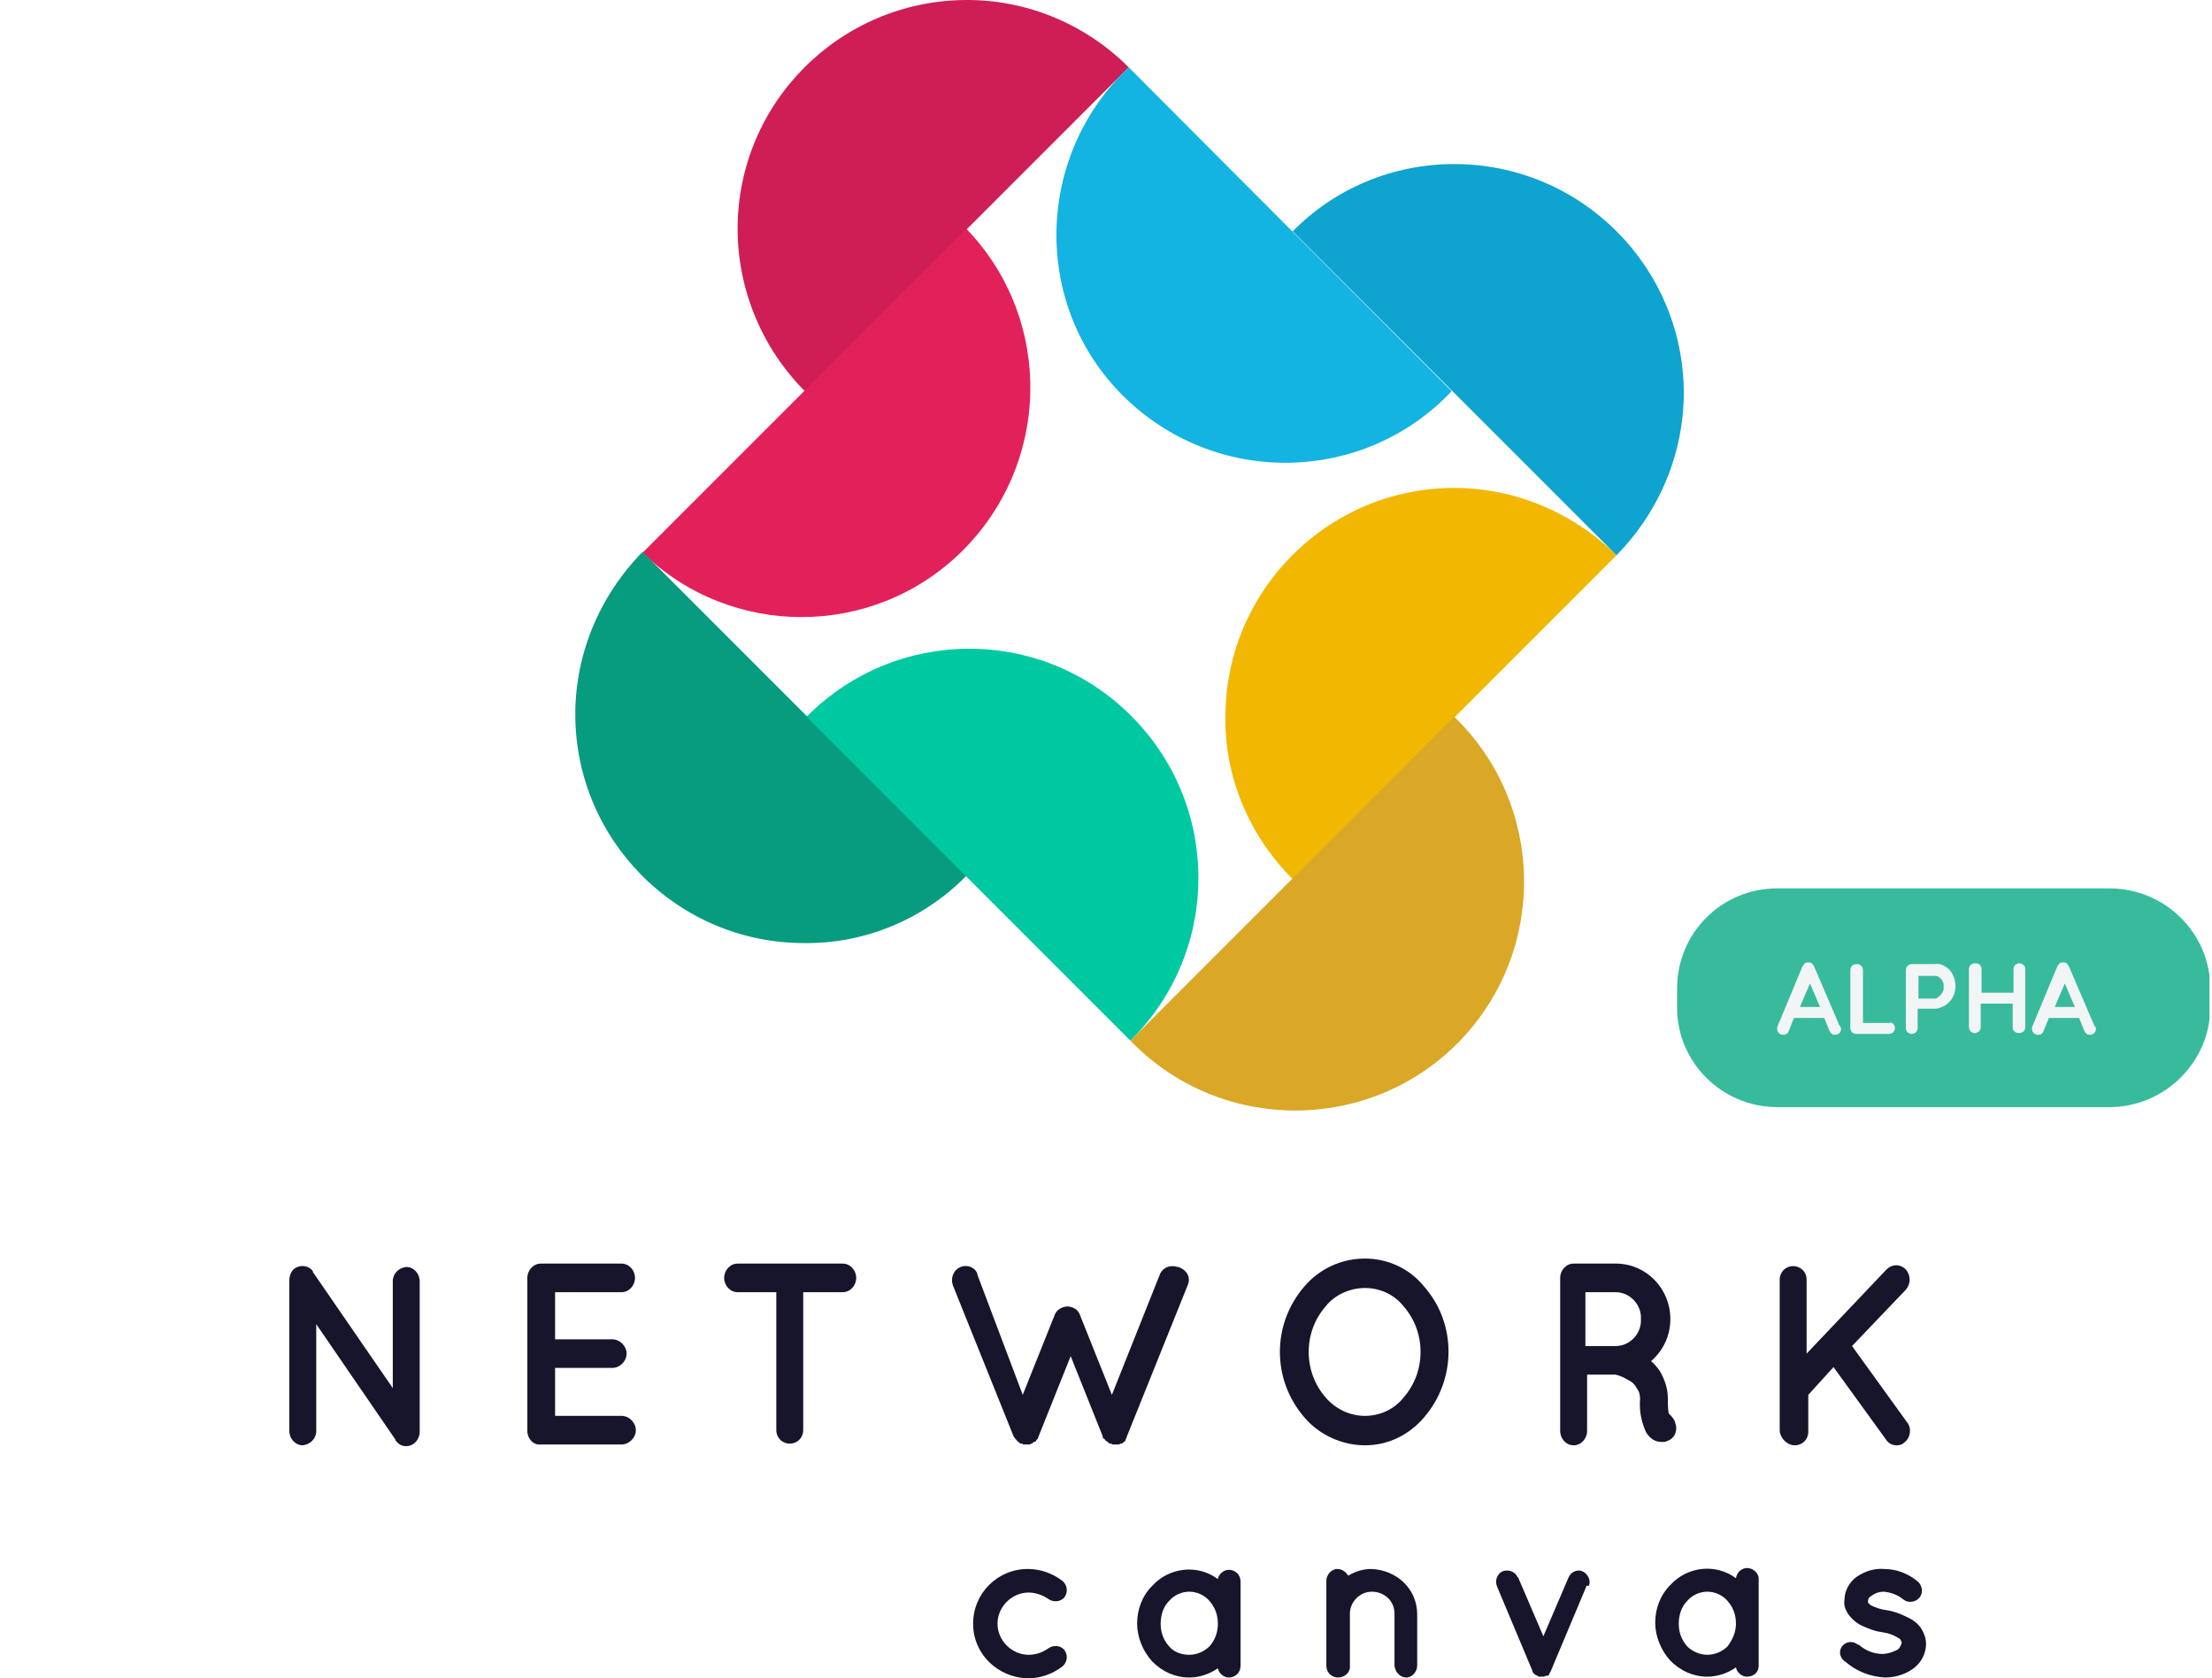
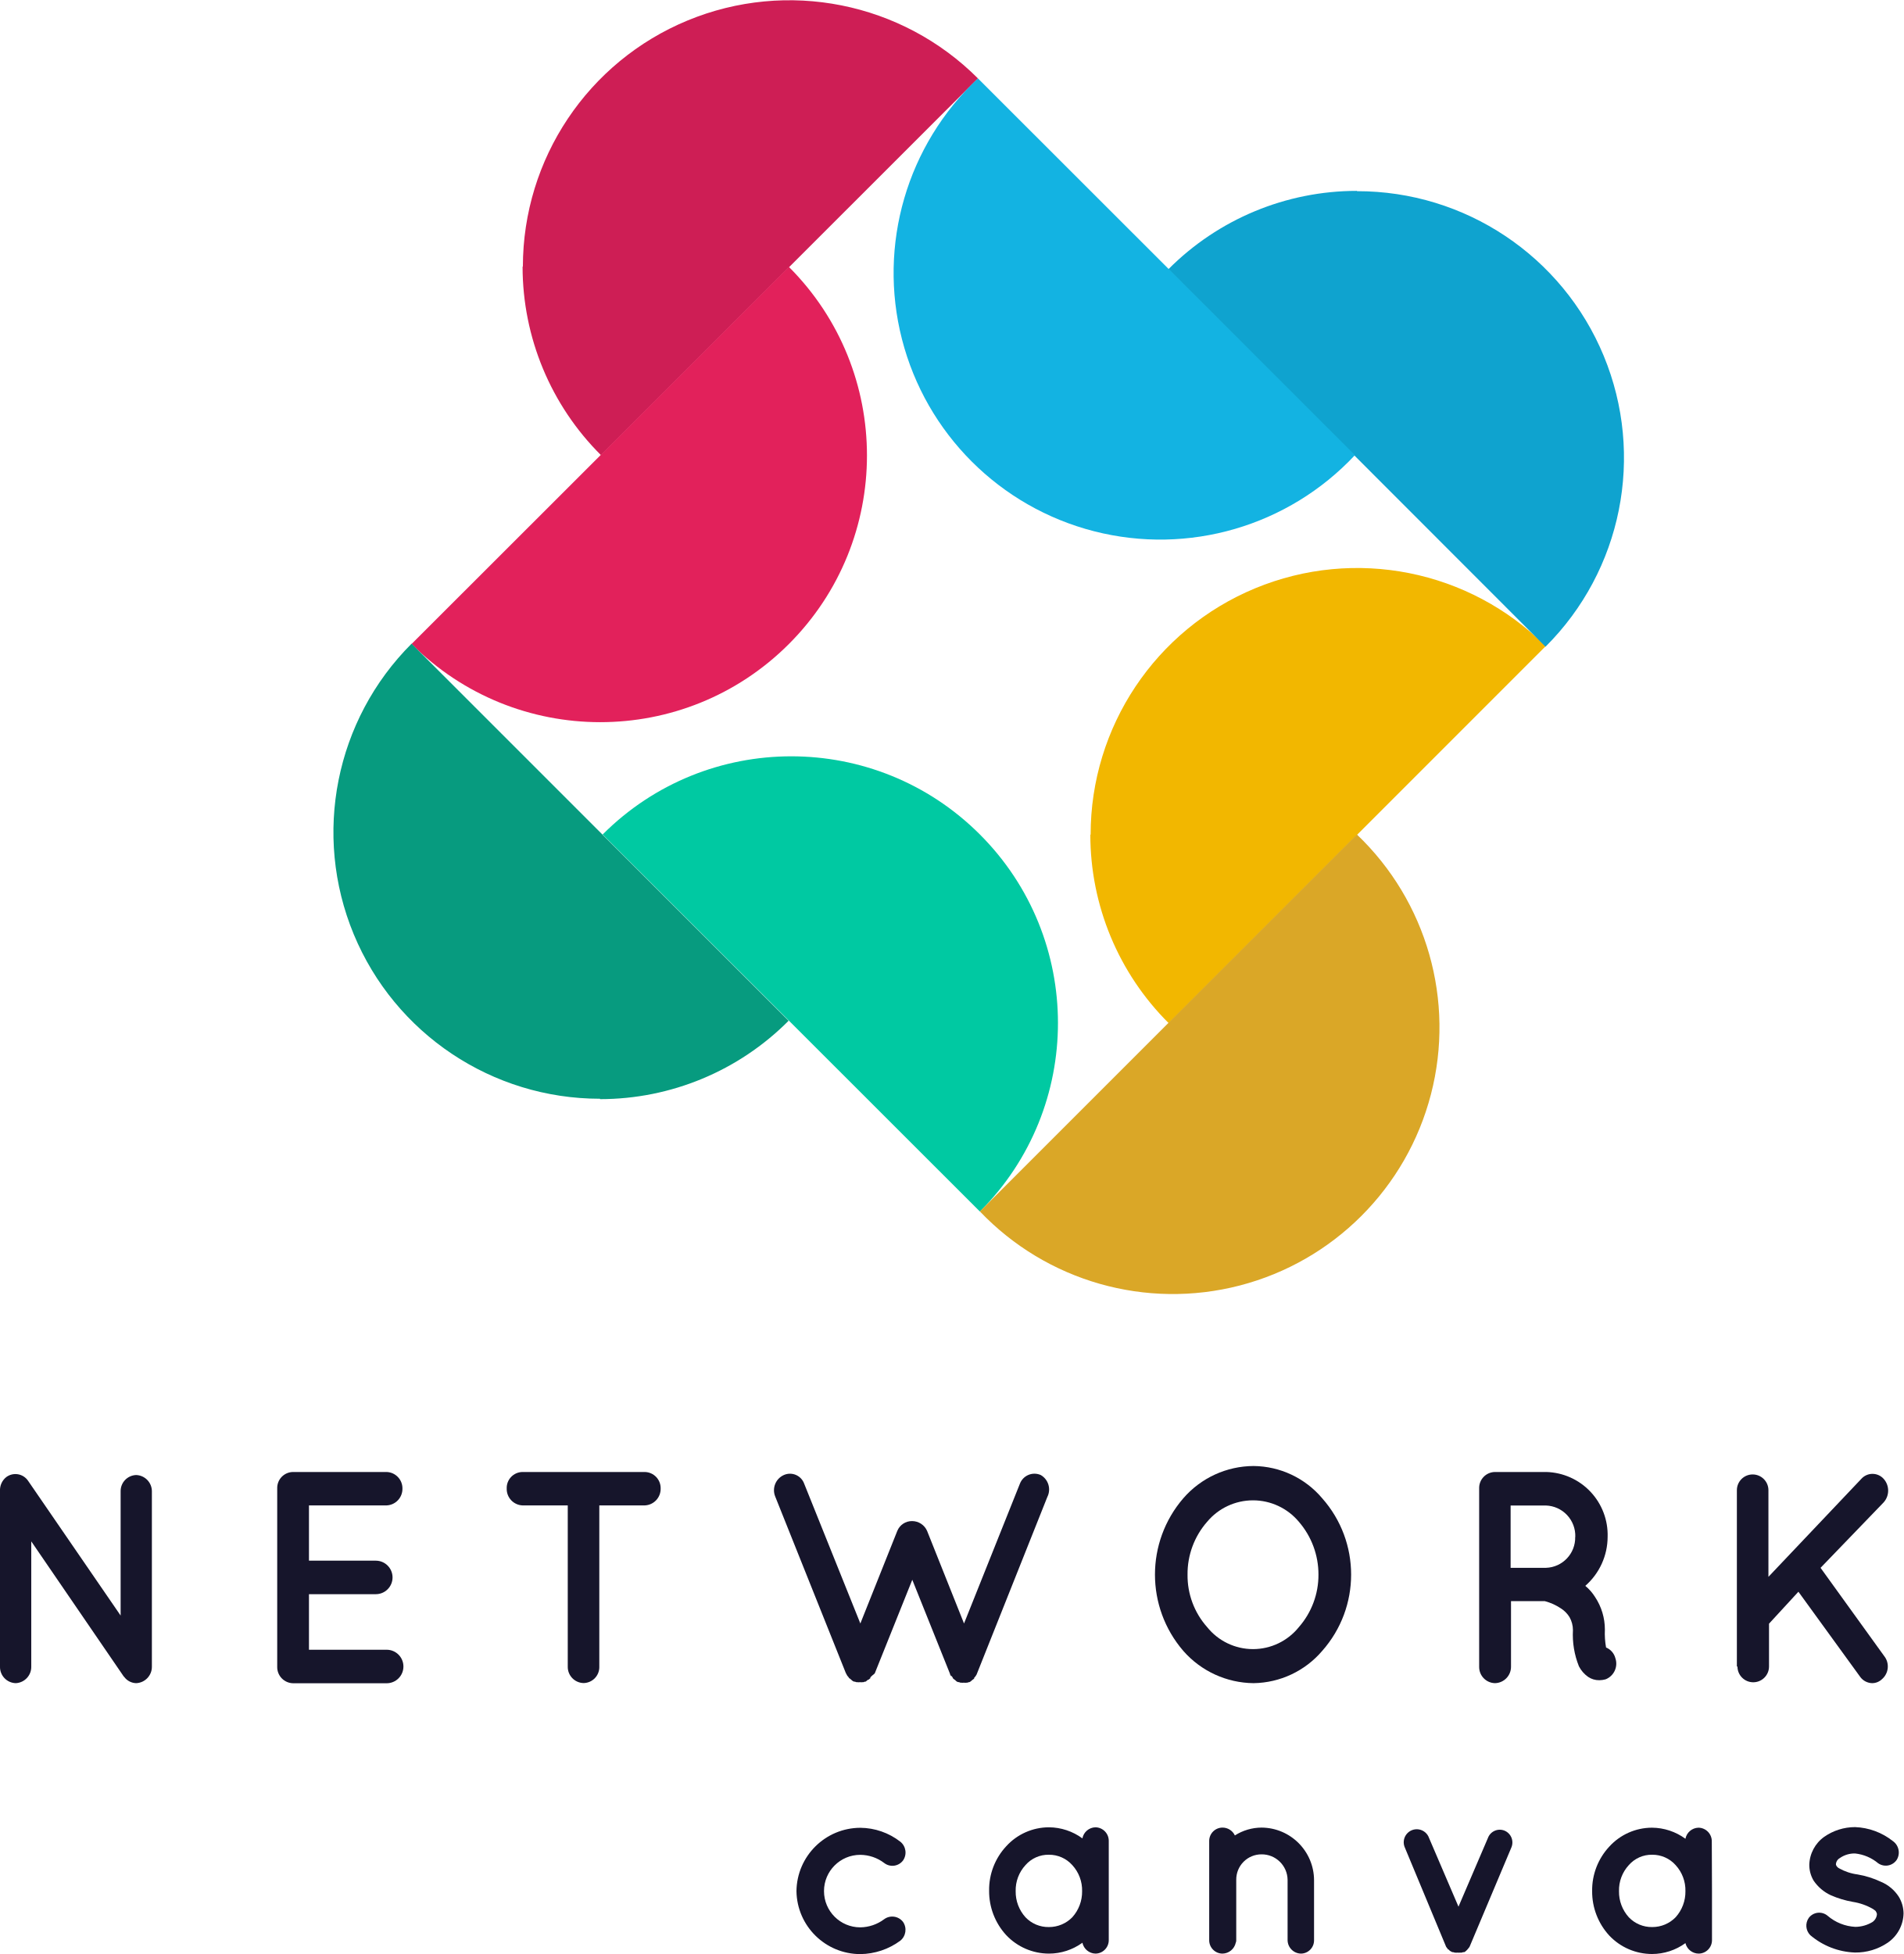
- <svg xmlns="http://www.w3.org/2000/svg" xmlns:xlink="http://www.w3.org/1999/xlink" version="1.1" id="Layer_1" x="0px" y="0px" viewBox="0 0 263 199.4" style="enable-background:new 0 0 263 199.4;" xml:space="preserve">
-   <style type="text/css">
- 	.st0{fill:#CE1E55;}
- 	.st1{fill:#E2215B;}
- 	.st2{fill:#079B7F;}
- 	.st3{fill:#00C9A2;}
- 	.st4{fill:#F2B700;}
- 	.st5{fill:#DAA727;}
- 	.st6{fill:#0FA3CF;}
- 	.st7{fill:#13B3E2;}
- 	.st8{fill:#16152B;}
- 	.st9{fill:none;}
- 	.st10{clip-path:url(#SVGID_2_);}
- 	.st11{clip-path:url(#SVGID_4_);}
- 	.st12{fill:#38BB9C;}
- 	.st13{enable-background:new    ;}
- 	.st14{fill:#F2F5F5;}
- </style>
-   <g>
-     <path class="st0" d="M87.7,27.2C87.7,12.2,99.9,0,115,0c7.2,0,14.1,2.9,19.2,8L95.7,46.5C90.6,41.4,87.7,34.4,87.7,27.2" />
-     <path class="st1" d="M114.9,27.2c10.4,10.8,10.1,28-0.7,38.5c-10.5,10.2-27.3,10.2-37.8,0L114.9,27.2z" />
-     <path class="st2" d="M95.6,112.1c-15,0-27.2-12.2-27.2-27.2c0-7.2,2.9-14.1,8-19.3l38.5,38.5C109.8,109.3,102.8,112.2,95.6,112.1" />
-     <path class="st3" d="M95.9,85.2c10.6-10.7,27.8-10.8,38.5-0.2s10.8,27.8,0.2,38.5c-0.1,0.1-0.2,0.2-0.2,0.2L95.9,85.2z" />
-     <path class="st4" d="M145.7,85.2c0-15,12.2-27.2,27.2-27.2c7.2,0,14.1,2.9,19.3,8l-38.5,38.5C148.5,99.3,145.6,92.4,145.7,85.2" />
-     <path class="st5" d="M172.9,85.2c10.8,10.4,11.1,27.7,0.7,38.5c-10.4,10.8-27.7,11.1-38.5,0.7c-0.2-0.2-0.4-0.4-0.7-0.7L172.9,85.2   z" />
-     <path class="st6" d="M172.9,19.5c15,0,27.2,12.1,27.3,27.1c0,7.3-2.9,14.2-8,19.4l-38.5-38.5C158.7,22.4,165.6,19.5,172.9,19.5" />
-     <path class="st7" d="M172.6,46.5c-10.3,10.9-27.5,11.4-38.5,1.1S122.8,20,133.1,9.1c0.4-0.4,0.7-0.7,1.1-1.1L172.6,46.5z" />
-     <path class="st8" d="M37.6,170.1c0,0.9-0.7,1.6-1.6,1.7c-0.9,0-1.6-0.8-1.6-1.7c0,0,0,0,0,0v-17.9c0-0.5,0.2-1.1,0.6-1.4   c0.7-0.5,1.7-0.4,2.2,0.3c0,0,0,0,0,0.1l9.5,13.8v-12.7c0-0.9,0.7-1.6,1.6-1.7c0.9,0,1.6,0.8,1.6,1.7v17.9c0,0.9-0.7,1.7-1.6,1.7   c-0.5,0-0.9-0.2-1.2-0.6c-0.1-0.1-0.1-0.1-0.1-0.2l-9.4-13.7V170.1z" />
-     <path class="st8" d="M62.7,170.1v-18.2c0-0.9,0.7-1.7,1.6-1.7c0,0,0,0,0,0h9.6c0.9,0,1.6,0.8,1.6,1.7c0,0.9-0.7,1.7-1.6,1.7h-7.9   v5.6h6.8c0.9,0,1.7,0.8,1.7,1.7c0,0.9-0.8,1.7-1.7,1.7h-6.8v5.7h7.9c0.9,0,1.7,0.8,1.7,1.7c0,0.9-0.8,1.7-1.7,1.7h-9.5   c-0.1,0-0.1,0-0.1,0l0,0C63.4,171.8,62.7,171,62.7,170.1C62.7,170.1,62.7,170.1,62.7,170.1z" />
-     <path class="st8" d="M100.2,153.6h-4.7v16.4c0,0.9-0.7,1.6-1.6,1.6s-1.6-0.7-1.6-1.6v-16.4h-4.6c-0.9,0-1.6-0.8-1.6-1.7   c0-0.9,0.7-1.7,1.6-1.7c0,0,0,0,0,0h12.5c0.9,0,1.6,0.8,1.6,1.7C101.8,152.8,101.1,153.6,100.2,153.6z" />
-     <path class="st8" d="M141.2,152.8l-7.2,17.9c0,0.1-0.1,0.2-0.1,0.3l0,0c0,0.1-0.1,0.1-0.1,0.2c0,0.1,0,0.1,0,0.1   c-0.1,0-0.1,0.1-0.2,0.1l0,0c-0.1,0.1-0.1,0.2-0.3,0.2l0,0l0,0c-0.1,0-0.2,0-0.2,0.1H133c-0.1,0-0.2,0-0.3,0c-0.1,0-0.2,0-0.3,0   h-0.1c-0.1,0-0.1-0.1-0.2-0.1c0,0,0,0-0.1,0c-0.1,0-0.2-0.1-0.3-0.2l0,0c-0.1-0.1-0.1-0.1-0.2-0.1c0,0,0-0.1-0.1-0.1   c0-0.1-0.1-0.1-0.1-0.2c-0.1,0-0.1,0-0.1,0c-0.1-0.1-0.1-0.2-0.1-0.3l-3.8-9.5l-3.8,9.5c0,0.1-0.1,0.2-0.1,0.3l0,0l-0.2,0.2   c0,0.1,0,0.1,0,0.1c-0.1,0-0.1,0.1-0.2,0.1h-0.1c-0.1,0.1-0.2,0.2-0.2,0.2l0,0l0,0c-0.1,0-0.2,0-0.2,0.1h-0.1c-0.1,0-0.2,0-0.3,0   c-0.1,0-0.2,0-0.3,0h-0.1c-0.1,0-0.1-0.1-0.2-0.1c0,0,0,0-0.1,0c-0.1,0-0.2-0.1-0.3-0.2l0,0c-0.1-0.1-0.1-0.1-0.2-0.1v-0.1   c-0.1-0.1-0.1-0.1-0.2-0.2l0,0c-0.1-0.1-0.1-0.2-0.2-0.3l-7.2-17.9c-0.3-0.8,0-1.8,0.9-2.2c0.8-0.3,1.7,0,2,0.8c0,0,0,0.1,0,0.1   l5.4,14.3l3.8-9.5c0.2-0.6,0.9-1,1.5-1c0.7,0,1.3,0.4,1.5,1l3.8,9.5l5.7-14.3c0.3-0.8,1.2-1.2,2.1-0.9c0,0,0.1,0,0.1,0   C141.2,151,141.6,151.9,141.2,152.8z" />
-     <path class="st8" d="M169.3,152.9c3.9,4.4,3.9,11.1,0,15.6c-1.8,2.1-4.3,3.3-7,3.3c-2.7,0-5.4-1.2-7.2-3.3   c-3.9-4.5-3.9-11.1,0-15.6c1.8-2.1,4.4-3.3,7.2-3.3C165,149.6,167.6,150.8,169.3,152.9z M168.9,160.7c0-2-0.7-3.9-2-5.4   c-1.1-1.4-2.8-2.2-4.6-2.2c-1.8,0-3.6,0.8-4.7,2.2c-1.3,1.5-2,3.4-2,5.4c0,2,0.7,3.9,2,5.4c1.2,1.4,2.9,2.2,4.7,2.2   c1.8,0,3.5-0.8,4.6-2.2C168.2,164.6,168.9,162.7,168.9,160.7L168.9,160.7z" />
-     <path class="st8" d="M199.2,169.2c0.3,0.9-0.1,1.8-1,2.1c-0.2,0.1-0.4,0.1-0.6,0.1l0,0c-0.4,0-0.8-0.1-1.1-0.3   c-0.4-0.3-0.7-0.6-0.9-1.1c-0.5-1.2-0.7-2.4-0.6-3.7c0-0.5-0.1-0.9-0.4-1.3c-0.2-0.4-0.5-0.7-0.9-0.9c-0.5-0.3-1.1-0.6-1.6-0.7   h-3.4v6.7c0,0.9-0.7,1.7-1.6,1.7c-0.9,0-1.6-0.8-1.6-1.7c0,0,0,0,0,0v-18.2c0-0.9,0.7-1.7,1.6-1.7c0,0,0,0,0,0h5.2   c3.5,0.1,6.3,3,6.3,6.6c0,0,0,0,0,0c0,1.9-0.8,3.7-2.3,5c0.4,0.3,0.7,0.7,1,1.1c0.6,1,1,2.1,1,3.3c0,0.6,0,1.2,0.1,1.8   C198.7,168.3,199.1,168.7,199.2,169.2z M195.1,156.8c0.1-1.7-1.3-3.2-3-3.2h-3.6v6.4h3.6C193.8,160,195.2,158.5,195.1,156.8z" />
-     <path class="st8" d="M211.6,170.1v-18c0-0.9,0.7-1.6,1.6-1.6s1.6,0.7,1.6,1.6v8.8l9.5-10c0.6-0.6,1.5-0.7,2.2-0.1   c0,0,0.1,0.1,0.1,0.1c0.6,0.7,0.6,1.7,0,2.4l-6.4,6.7l6.5,9c0.6,0.7,0.5,1.8-0.2,2.4c-0.3,0.3-0.6,0.4-1,0.4   c-0.5,0-0.9-0.2-1.2-0.6l-6.3-8.7l-3,3.3v4.4c0,0.9-0.7,1.6-1.6,1.6S211.7,171,211.6,170.1L211.6,170.1L211.6,170.1z" />
-     <path class="st8" d="M115.7,193c0-3.6,2.9-6.5,6.5-6.5c1.5,0,2.9,0.5,4.1,1.4c0.6,0.5,0.7,1.3,0.3,1.9c-0.4,0.6-1.3,0.7-1.9,0.3   c0,0,0,0,0,0c-0.7-0.5-1.6-0.8-2.4-0.8c-2,0-3.7,1.7-3.7,3.7s1.7,3.7,3.7,3.7c0,0,0,0,0,0c0.9,0,1.7-0.3,2.4-0.8   c0.6-0.4,1.5-0.3,1.9,0.3c0.4,0.6,0.3,1.4-0.3,1.9c-1.2,0.9-2.6,1.4-4.1,1.4C118.6,199.4,115.7,196.6,115.7,193z" />
-     <path class="st8" d="M147.5,193v5c0,0.8-0.6,1.4-1.4,1.4c-0.6,0-1.2-0.5-1.3-1.1c-1,0.7-2.2,1.1-3.4,1.1c-1.7,0-3.2-0.7-4.4-1.9   c-1.1-1.2-1.8-2.9-1.8-4.5c0-1.7,0.6-3.3,1.8-4.5c2-2.2,5.4-2.6,7.8-0.8c0.1-0.6,0.7-1.1,1.3-1.1c0.8,0,1.4,0.6,1.4,1.4V193z    M144.8,193c0-1-0.3-1.9-1-2.7c-0.6-0.7-1.5-1.1-2.4-1.1c-0.9,0-1.8,0.4-2.4,1.1c-0.7,0.7-1,1.7-1,2.7c0,1,0.3,1.9,1,2.7   c0.6,0.7,1.5,1,2.4,1c0.9,0,1.8-0.4,2.4-1C144.5,194.9,144.8,194,144.8,193z" />
-     <path class="st8" d="M168.5,191.9v6.1c0,0.7-0.6,1.4-1.3,1.4c0,0,0,0,0,0c-0.7,0-1.3-0.6-1.4-1.4v-6.2c0-1.5-1.2-2.6-2.7-2.6   c-1.4,0-2.6,1.2-2.6,2.6c0,0,0,0,0,0v6.2c0,0.1,0,0.2,0,0.3c-0.1,0.6-0.7,1.1-1.4,1.1c-0.8,0-1.4-0.6-1.4-1.4c0,0,0,0,0,0v-10.1   c0-0.7,0.6-1.4,1.3-1.4c0,0,0,0,0,0c0.5,0,1,0.3,1.3,0.8c0.8-0.5,1.8-0.8,2.7-0.8C166.1,186.6,168.5,188.9,168.5,191.9z" />
-     <path class="st8" d="M188.6,188.6l-4.2,10c0,0.1-0.1,0.1-0.1,0.2l0,0l-0.1,0.2l0,0c0,0.1-0.1,0.1-0.1,0.1l0,0   c0,0.1-0.1,0.1-0.2,0.1h-0.1l0,0c-0.1,0-0.1,0-0.2,0.1h-0.1c-0.1,0-0.2,0-0.2,0c-0.1,0-0.2,0-0.2,0H183c-0.1,0-0.1-0.1-0.2-0.1l0,0   l0,0c-0.1,0-0.1-0.1-0.2-0.1l0,0c-0.1,0-0.1-0.1-0.1-0.1c0,0,0,0-0.1,0c0-0.1-0.1-0.1-0.1-0.2l0,0c-0.1,0-0.1-0.1-0.1-0.2l-4.2-10   c-0.3-0.7,0-1.5,0.6-1.8c0.7-0.3,1.5,0,1.8,0.6c0,0,0,0.1,0.1,0.1l3,7l3-7c0.3-0.7,1.1-1,1.7-0.7s1,1.1,0.7,1.7l0,0H188.6z" />
-     <path class="st8" d="M209.1,193v5c0,0.8-0.6,1.3-1.4,1.3c-0.6,0-1.2-0.5-1.3-1.1c-1,0.7-2.2,1.1-3.4,1.1c-1.7,0-3.2-0.7-4.4-1.9   c-1.1-1.2-1.8-2.9-1.8-4.5c0-1.7,0.6-3.3,1.8-4.5c2-2.2,5.4-2.6,7.8-0.8c0.1-0.7,0.7-1.3,1.5-1.2c0.7,0.1,1.3,0.7,1.2,1.5l0,0V193z    M206.4,193c0-1-0.3-1.9-1-2.7c-0.6-0.7-1.5-1.1-2.4-1.1c-0.9,0-1.8,0.4-2.4,1.1c-0.7,0.7-1,1.7-1,2.7c0,1,0.3,1.9,1,2.7   c0.6,0.6,1.5,1,2.4,1c0.9,0,1.8-0.4,2.4-1C206,194.9,206.4,194,206.4,193z" />
-     <path class="st8" d="M219,195.7c0.5-0.6,1.3-0.7,1.9-0.2c0,0,0,0,0.1,0c0.8,0.7,1.8,1.1,2.8,1.1c0.6,0,1.2-0.2,1.8-0.5   c0.3-0.2,0.4-0.5,0.5-0.8c0-0.1,0-0.2-0.1-0.3c0-0.1-0.1-0.2-0.3-0.3c-0.6-0.4-1.3-0.6-2-0.7l0,0c-0.8-0.1-1.5-0.4-2.2-0.7   c-0.7-0.3-1.3-0.8-1.8-1.5c-0.3-0.5-0.5-1-0.4-1.6c0-1.1,0.6-2.2,1.5-2.8c0.9-0.6,2-1,3.2-0.9c1.4,0,2.8,0.5,3.9,1.4   c0.6,0.4,0.8,1.3,0.4,1.9c-0.4,0.6-1.3,0.8-1.9,0.4c0,0,0,0,0,0c-0.7-0.6-1.5-0.9-2.4-1c-0.6,0-1.1,0.2-1.5,0.5   c-0.2,0.1-0.4,0.3-0.4,0.6c0,0.1,0,0.1,0,0.2c0.1,0.1,0.2,0.2,0.3,0.3c0.6,0.3,1.2,0.5,1.9,0.6l0,0l0,0c0.8,0.1,1.6,0.4,2.4,0.8   c0.7,0.3,1.4,0.8,1.8,1.5c0.3,0.5,0.5,1.1,0.5,1.7c0,1.2-0.6,2.3-1.6,3c-1,0.7-2.2,1-3.3,1c-1.7-0.1-3.3-0.7-4.6-1.8   C218.7,197.1,218.6,196.3,219,195.7z" />
-     <rect id="Frame" class="st9" width="263" height="199.4" />
-   </g>
-   <g id="Alpha">
-     <g id="AlphaTab">
-       <g>
-         <defs>
-           <rect id="SVGID_1_" x="199.3" y="105.6" width="63.4" height="26" />
-         </defs>
-         <clipPath id="SVGID_2_">
-           <use xlink:href="#SVGID_1_" style="overflow:visible;" />
-         </clipPath>
-         <g class="st10">
-           <g>
-             <defs>
-               <rect id="SVGID_3_" x="199.3" y="105.6" width="63.4" height="26" />
-             </defs>
-             <clipPath id="SVGID_4_">
-               <use xlink:href="#SVGID_3_" style="overflow:visible;" />
-             </clipPath>
-             <g class="st11">
-               <path class="st12" d="M250.8,131.6h-39.5c-6.6,0-12-5.4-11.9-12v-2.1c0-6.6,5.3-11.9,11.9-11.9c0,0,0,0,0,0h39.5        c6.6,0,12,5.3,12,11.9c0,0,0,0,0,0.1v2.1C262.8,126.2,257.4,131.6,250.8,131.6" />
-             </g>
-           </g>
-           <g class="st13">
-             <path class="st14" d="M218.9,122.3c0,0.2-0.1,0.4-0.2,0.5s-0.3,0.2-0.5,0.2c-0.1,0-0.3,0-0.4-0.1c-0.1-0.1-0.2-0.2-0.3-0.4       l-0.6-1.5h-3.6l-0.6,1.5c-0.1,0.2-0.1,0.3-0.3,0.4s-0.2,0.1-0.4,0.1c-0.2,0-0.4-0.1-0.5-0.2c-0.1-0.1-0.2-0.3-0.2-0.5       c0-0.1,0-0.1,0-0.2l3-7.2c0.1-0.2,0.2-0.3,0.3-0.4s0.3-0.1,0.4-0.1c0.1,0,0.3,0,0.4,0.1s0.2,0.2,0.3,0.4l3,7       C218.9,122.1,218.9,122.2,218.9,122.3z M214,119.7h2.4l-1.2-2.8L214,119.7z" />
-             <path class="st14" d="M225.1,121.7c0.1,0.1,0.2,0.3,0.2,0.5c0,0.2-0.1,0.4-0.2,0.5s-0.3,0.2-0.5,0.2h-3.9       c-0.2,0-0.4-0.1-0.5-0.2c-0.1-0.1-0.2-0.3-0.2-0.5v-6.9c0-0.2,0.1-0.4,0.2-0.5c0.1-0.1,0.3-0.2,0.6-0.2c0.2,0,0.4,0.1,0.5,0.2       c0.1,0.1,0.2,0.3,0.2,0.5v6.3h3.1C224.8,121.5,225,121.6,225.1,121.7z" />
-             <path class="st14" d="M231.3,114.9c0.4,0.2,0.7,0.6,0.9,1c0.2,0.4,0.3,0.9,0.3,1.3c0,0.5-0.1,0.9-0.3,1.3       c-0.2,0.4-0.5,0.7-0.9,1c-0.4,0.2-0.8,0.4-1.2,0.4h-2.1v2.3c0,0.2-0.1,0.4-0.2,0.5s-0.3,0.2-0.5,0.2c-0.2,0-0.4-0.1-0.5-0.2       s-0.2-0.3-0.2-0.5v-6.9c0-0.2,0.1-0.4,0.2-0.5c0.1-0.1,0.3-0.2,0.5-0.2h2.7C230.6,114.5,231,114.7,231.3,114.9z M230.6,118.4       c0.1-0.1,0.3-0.3,0.4-0.5s0.1-0.4,0.1-0.6c0-0.2,0-0.4-0.1-0.6s-0.2-0.4-0.4-0.5c-0.1-0.1-0.3-0.2-0.4-0.2h-2.1v2.7h2.1       C230.3,118.6,230.5,118.5,230.6,118.4z" />
-             <path class="st14" d="M240.6,114.7c0.1,0.1,0.2,0.3,0.2,0.5v6.9c0,0.2-0.1,0.4-0.2,0.5c-0.1,0.1-0.3,0.2-0.6,0.2       c-0.2,0-0.4-0.1-0.5-0.2c-0.1-0.1-0.2-0.3-0.2-0.5v-2.8h-3.8v2.8c0,0.2-0.1,0.4-0.2,0.5c-0.2,0.1-0.3,0.2-0.5,0.2       c-0.2,0-0.4-0.1-0.5-0.2c-0.1-0.1-0.2-0.3-0.2-0.5v-6.9c0-0.2,0.1-0.4,0.2-0.5c0.1-0.1,0.3-0.2,0.6-0.2c0.2,0,0.4,0.1,0.5,0.2       c0.1,0.1,0.2,0.3,0.2,0.5v2.8h3.8v-2.8c0-0.2,0.1-0.4,0.2-0.5c0.2-0.1,0.3-0.2,0.5-0.2C240.3,114.5,240.4,114.6,240.6,114.7z" />
-             <path class="st14" d="M249.2,122.3c0,0.2-0.1,0.4-0.2,0.5c-0.1,0.1-0.3,0.2-0.5,0.2c-0.1,0-0.3,0-0.4-0.1s-0.2-0.2-0.3-0.4       l-0.6-1.5h-3.6l-0.6,1.5c-0.1,0.2-0.1,0.3-0.3,0.4c-0.1,0.1-0.2,0.1-0.4,0.1c-0.2,0-0.4-0.1-0.5-0.2c-0.1-0.1-0.2-0.3-0.2-0.5       c0-0.1,0-0.1,0-0.2l3-7.2c0.1-0.2,0.2-0.3,0.3-0.4c0.1-0.1,0.3-0.1,0.4-0.1c0.1,0,0.3,0,0.4,0.1s0.2,0.2,0.3,0.4l3,7       C249.2,122.1,249.2,122.2,249.2,122.3z M244.3,119.7h2.4l-1.2-2.8L244.3,119.7z" />
-           </g>
-         </g>
-       </g>
-     </g>
-   </g>
+ <svg xmlns="http://www.w3.org/2000/svg" id="Layer_1" data-name="Layer 1" viewBox="0 0 194.29 199.41">
+   <defs>
+     <style>.cls-1{fill:#ce1e55;}.cls-2{fill:#e2215b;}.cls-3{fill:#079b7f;}.cls-4{fill:#00c9a2;}.cls-5{fill:#f2b700;}.cls-6{fill:#daa727;}.cls-7{fill:#0fa3cf;}.cls-8{fill:#13b3e2;}.cls-9{fill:#16152b;}</style>
+   </defs>
+   <path class="cls-1" d="M53.36,27.21A27.2,27.2,0,0,1,99.8,8L61.33,46.45a27.15,27.15,0,0,1-8-19.24" />
+   <path class="cls-2" d="M80.51,27.24A27.21,27.21,0,0,1,42,65.72Z" />
+   <path class="cls-3" d="M61.23,112.13A27.2,27.2,0,0,1,42,65.69l38.48,38.48a27.14,27.14,0,0,1-19.24,8" />
+   <path class="cls-4" d="M61.5,85.16A27.21,27.21,0,1,1,100,123.64Z" />
+   <path class="cls-5" d="M111.3,85.18a27.2,27.2,0,0,1,46.44-19.24l-38.47,38.48a27.13,27.13,0,0,1-8-19.24" />
+   <path class="cls-6" d="M138.47,85.16A27.21,27.21,0,1,1,100,123.63Z" />
+   <path class="cls-7" d="M138.48,19.51A27.21,27.21,0,0,1,157.72,66L119.23,27.48a27.13,27.13,0,0,1,19.24-8" />
+   <path class="cls-8" d="M138.27,46.45A27.21,27.21,0,1,1,99.8,8Z" />
+   <path class="cls-9" d="M3.19,170.08a1.66,1.66,0,0,1-1.58,1.69A1.65,1.65,0,0,1,0,170.08V152.16a1.7,1.7,0,0,1,.64-1.42,1.56,1.56,0,0,1,2.22.37l9.45,13.76V152.19a1.64,1.64,0,0,1,1.58-1.66,1.66,1.66,0,0,1,1.61,1.66v17.89a1.67,1.67,0,0,1-1.61,1.69,1.56,1.56,0,0,1-1.2-.62.8.8,0,0,1-.15-.19L3.19,157.3Z" />
+   <path class="cls-9" d="M28.29,170.08V151.91a1.63,1.63,0,0,1,1.61-1.69h9.56a1.67,1.67,0,0,1,1.61,1.69,1.69,1.69,0,0,1-1.61,1.72H31.53v5.64h6.82a1.71,1.71,0,0,1,0,3.42H31.53v5.67h7.93a1.71,1.71,0,0,1,0,3.42H30c-.06,0-.06,0-.06,0l0,0A1.65,1.65,0,0,1,28.29,170.08Z" />
+   <path class="cls-9" d="M65.81,153.63H61.16v16.44a1.63,1.63,0,0,1-1.61,1.69,1.65,1.65,0,0,1-1.61-1.69V153.63H53.32a1.68,1.68,0,0,1-1.61-1.72,1.63,1.63,0,0,1,1.61-1.69H65.81a1.65,1.65,0,0,1,1.61,1.69A1.69,1.69,0,0,1,65.81,153.63Z" />
+   <path class="cls-9" d="M106.88,152.77l-7.17,18a.82.82,0,0,1-.15.28l0,0a.81.81,0,0,1-.15.18c0,.06,0,.06,0,.09a.89.89,0,0,0-.21.15h0c-.09.06-.15.15-.26.19h0a0,0,0,0,0,0,0,.87.87,0,0,0-.23.06h-.06a.86.86,0,0,1-.29,0,.77.77,0,0,1-.26,0h-.09a.71.71,0,0,0-.2-.06s0,0-.06,0a.6.6,0,0,1-.26-.19h0c-.09-.06-.15-.12-.2-.15a.24.24,0,0,1-.06-.09c0-.06-.09-.12-.12-.18s-.06,0-.06,0a.78.78,0,0,1-.12-.28l-3.83-9.55-3.83,9.55A2.51,2.51,0,0,1,89,171s0,0,0,0l-.18.18c0,.06,0,.06,0,.09a.79.79,0,0,0-.18.15h-.06c-.09.06-.17.15-.23.19h0a0,0,0,0,0,0,0,.44.44,0,0,0-.23.06h-.09a.77.77,0,0,1-.26,0,1,1,0,0,1-.29,0h-.09a.71.71,0,0,0-.2-.06s0,0-.06,0a.83.83,0,0,1-.26-.19h0c-.09-.06-.12-.12-.2-.15a.24.24,0,0,1-.06-.09c-.06-.06-.09-.12-.15-.18v0a2.27,2.27,0,0,1-.15-.28l-7.2-18a1.7,1.7,0,0,1,.88-2.19,1.54,1.54,0,0,1,2.08.89l5.73,14.26,3.77-9.45a1.61,1.61,0,0,1,1.52-1,1.67,1.67,0,0,1,1.52,1l3.77,9.45,5.7-14.26a1.59,1.59,0,0,1,2.13-.89A1.7,1.7,0,0,1,106.88,152.77Z" />
+   <path class="cls-9" d="M134.93,152.9a11.75,11.75,0,0,1,0,15.58,9.38,9.38,0,0,1-7,3.29,9.65,9.65,0,0,1-7.17-3.29,11.93,11.93,0,0,1,0-15.58,9.54,9.54,0,0,1,7.17-3.29A9.27,9.27,0,0,1,134.93,152.9Zm-.38,7.79a8.21,8.21,0,0,0-2-5.39,6.1,6.1,0,0,0-9.36,0,8.06,8.06,0,0,0-2,5.39,7.92,7.92,0,0,0,2,5.36,6,6,0,0,0,9.36,0A8.07,8.07,0,0,0,134.55,160.69Z" />
+   <path class="cls-9" d="M164.85,169.22a1.72,1.72,0,0,1-1,2.16,2.46,2.46,0,0,1-.64.09h0a2,2,0,0,1-1.14-.34,3,3,0,0,1-.94-1.08,8.67,8.67,0,0,1-.61-3.7,2.7,2.7,0,0,0-.35-1.32,2.78,2.78,0,0,0-.88-.89,5.41,5.41,0,0,0-1.64-.74h-3.45v6.68a1.67,1.67,0,0,1-1.64,1.69,1.65,1.65,0,0,1-1.61-1.69V151.91a1.63,1.63,0,0,1,1.61-1.69h5.24a6.43,6.43,0,0,1,6.26,6.62,6.66,6.66,0,0,1-2.28,5,4.68,4.68,0,0,1,1,1.14,6,6,0,0,1,1,3.33,8.16,8.16,0,0,0,.12,1.82A1.61,1.61,0,0,1,164.85,169.22Zm-4.09-12.38a3.1,3.1,0,0,0-3-3.2h-3.6V160h3.6A3.08,3.08,0,0,0,160.75,156.84Z" />
+   <path class="cls-9" d="M177.25,170.08v-18a1.61,1.61,0,1,1,3.22,0v8.84l9.48-10a1.53,1.53,0,0,1,2.28,0,1.8,1.8,0,0,1,0,2.4L185.79,160l6.49,9a1.71,1.71,0,0,1-.23,2.37,1.44,1.44,0,0,1-1,.4,1.55,1.55,0,0,1-1.2-.62l-6.32-8.71-3,3.26v4.37a1.61,1.61,0,1,1-3.22,0Z" />
+   <path class="cls-9" d="M81.28,193a6.54,6.54,0,0,1,6.52-6.47,6.74,6.74,0,0,1,4.08,1.42,1.42,1.42,0,0,1,.28,1.91,1.36,1.36,0,0,1-1.93.26,4.08,4.08,0,0,0-2.44-.83,3.7,3.7,0,1,0,0,7.4,4.14,4.14,0,0,0,2.44-.83,1.39,1.39,0,0,1,1.93.28,1.43,1.43,0,0,1-.28,1.91,7,7,0,0,1-4.08,1.37A6.52,6.52,0,0,1,81.28,193Z" />
+   <path class="cls-9" d="M113.15,193V198a1.37,1.37,0,0,1-1.36,1.37,1.4,1.4,0,0,1-1.33-1.11,5.81,5.81,0,0,1-3.41,1.11,6,6,0,0,1-4.36-1.88,6.62,6.62,0,0,1-1.75-4.54,6.52,6.52,0,0,1,1.75-4.54,5.9,5.9,0,0,1,4.36-1.93,5.83,5.83,0,0,1,3.41,1.13,1.39,1.39,0,0,1,1.33-1.13,1.38,1.38,0,0,1,1.36,1.39Zm-2.72,0a3.8,3.8,0,0,0-1-2.66,3.16,3.16,0,0,0-2.39-1.06,3.09,3.09,0,0,0-2.39,1.06,3.79,3.79,0,0,0-1,2.66,3.88,3.88,0,0,0,1,2.66,3.22,3.22,0,0,0,2.39,1,3.31,3.31,0,0,0,2.39-1A3.89,3.89,0,0,0,110.43,193Z" />
+   <path class="cls-9" d="M134.1,191.88V198a1.35,1.35,0,0,1-1.33,1.37A1.39,1.39,0,0,1,131.4,198v-6.16a2.64,2.64,0,0,0-2.67-2.6,2.57,2.57,0,0,0-2.57,2.6V198a.51.51,0,0,1-.05.26,1.41,1.41,0,0,1-1.36,1.11A1.36,1.36,0,0,1,123.4,198V187.88a1.36,1.36,0,0,1,1.36-1.37,1.39,1.39,0,0,1,1.26.8,5.11,5.11,0,0,1,2.72-.8A5.39,5.39,0,0,1,134.1,191.88Z" />
+   <path class="cls-9" d="M154.22,188.58l-4.21,10a.56.56,0,0,1-.1.18,0,0,0,0,1,0,0l-.15.18a0,0,0,0,1,0,0,.89.89,0,0,1-.15.15,0,0,0,0,0,0,0,.47.47,0,0,1-.18.13h-.05v0a.48.48,0,0,0-.21.05H149a1,1,0,0,1-.26,0,.88.88,0,0,1-.23,0h-.05a.6.6,0,0,0-.21-.05v0h-.05a2.36,2.36,0,0,1-.23-.13,0,0,0,0,0,0,0,.89.89,0,0,1-.15-.15s0,0-.05,0a.81.81,0,0,0-.13-.18s0,0,0,0-.08-.1-.1-.18l-4.16-10a1.33,1.33,0,1,1,2.46-1l3,7,3-7a1.29,1.29,0,0,1,1.72-.75A1.31,1.31,0,0,1,154.22,188.58Z" />
+   <path class="cls-9" d="M174.71,193V198a1.37,1.37,0,0,1-1.36,1.37A1.4,1.4,0,0,1,172,198.3a5.81,5.81,0,0,1-3.41,1.11,6,6,0,0,1-4.36-1.88,6.62,6.62,0,0,1-1.75-4.54,6.52,6.52,0,0,1,1.75-4.54,5.9,5.9,0,0,1,4.36-1.93,5.83,5.83,0,0,1,3.41,1.13,1.39,1.39,0,0,1,1.33-1.13,1.38,1.38,0,0,1,1.36,1.39ZM172,193a3.8,3.8,0,0,0-1-2.66,3.16,3.16,0,0,0-2.39-1.06,3.09,3.09,0,0,0-2.39,1.06,3.79,3.79,0,0,0-1,2.66,3.88,3.88,0,0,0,1,2.66,3.22,3.22,0,0,0,2.39,1,3.31,3.31,0,0,0,2.39-1A3.89,3.89,0,0,0,172,193Z" />
+   <path class="cls-9" d="M184.59,195.72a1.33,1.33,0,0,1,1.92-.21,4.7,4.7,0,0,0,2.82,1.13,3.42,3.42,0,0,0,1.75-.49,1.06,1.06,0,0,0,.46-.77.39.39,0,0,0-.08-.26c0-.08-.13-.18-.33-.31a5.93,5.93,0,0,0-2.05-.72h0a9.84,9.84,0,0,1-2.23-.67,4.3,4.3,0,0,1-1.77-1.5,3.14,3.14,0,0,1-.44-1.62,3.63,3.63,0,0,1,1.51-2.84,5.5,5.5,0,0,1,3.16-1,6.58,6.58,0,0,1,3.85,1.42,1.43,1.43,0,0,1,.41,1.91,1.35,1.35,0,0,1-1.9.36,4.39,4.39,0,0,0-2.36-1,2.61,2.61,0,0,0-1.54.46.78.78,0,0,0-.41.59.28.28,0,0,0,.05.21.69.69,0,0,0,.28.26,5.22,5.22,0,0,0,1.87.62l0,0h0a9.19,9.19,0,0,1,2.39.75,4,4,0,0,1,1.82,1.52,3.35,3.35,0,0,1,.49,1.7,3.73,3.73,0,0,1-1.62,3,5.82,5.82,0,0,1-3.34,1,7.44,7.44,0,0,1-4.57-1.78A1.38,1.38,0,0,1,184.59,195.72Z" />
</svg>
